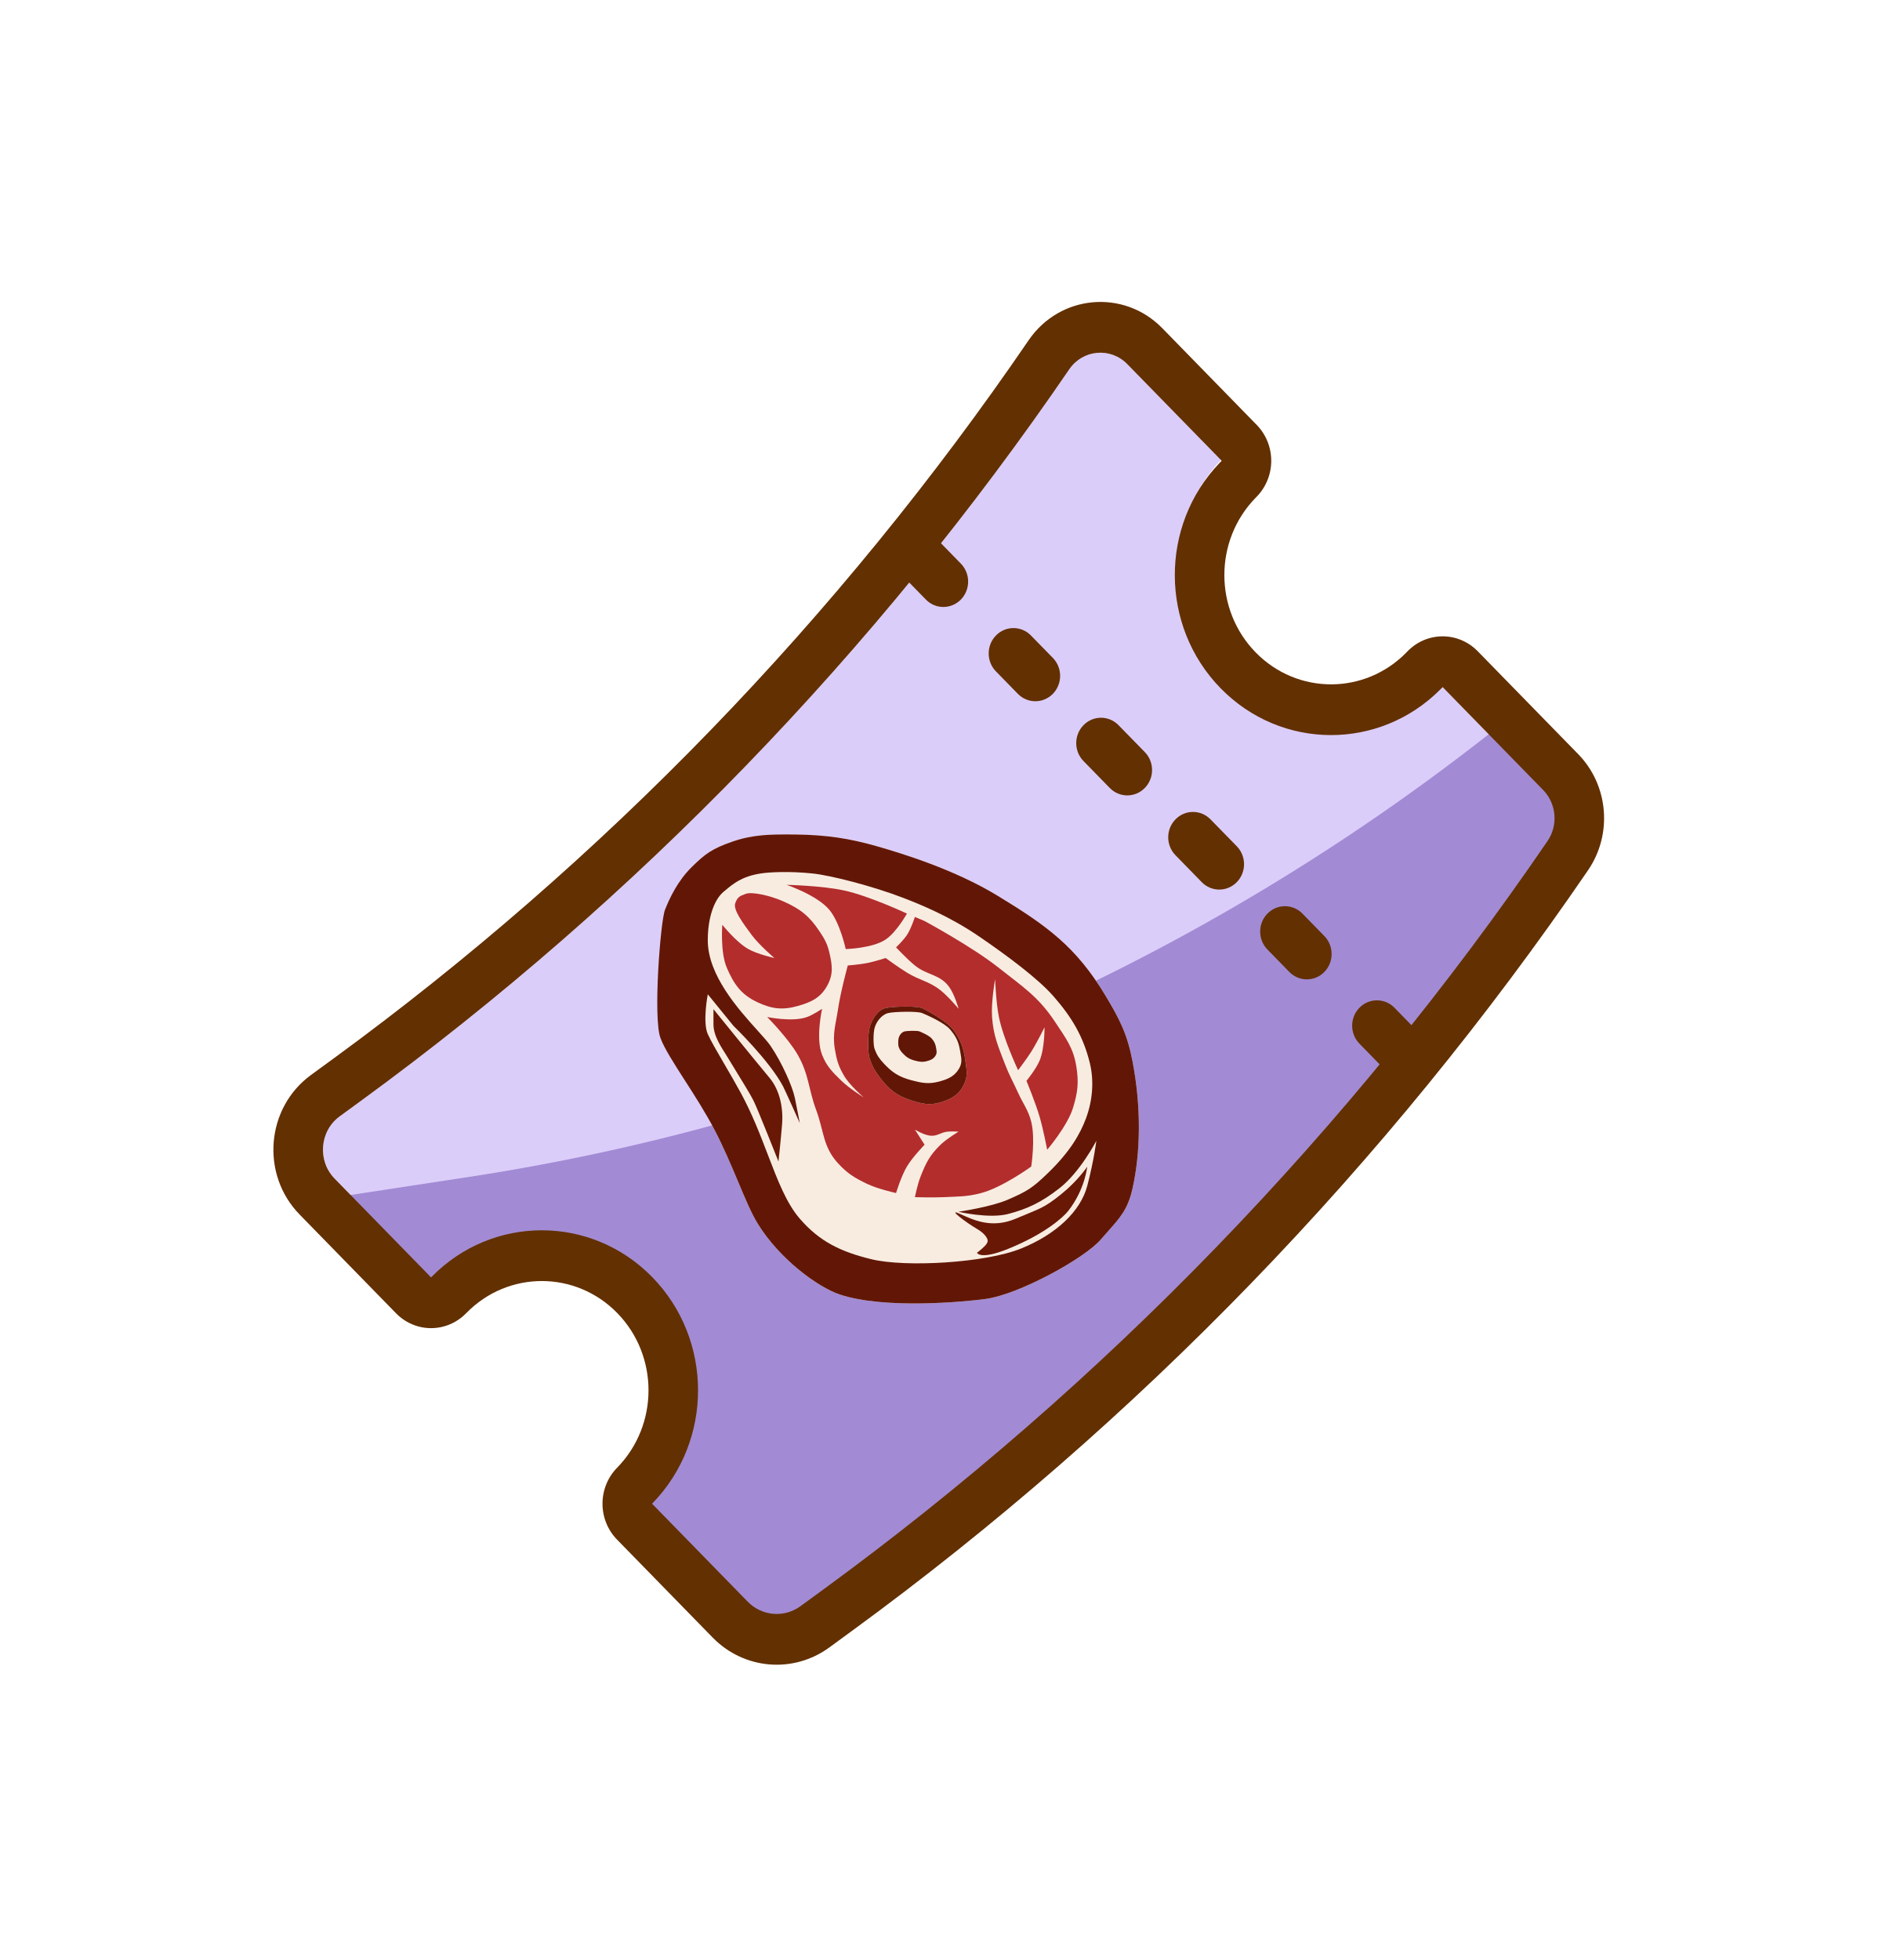
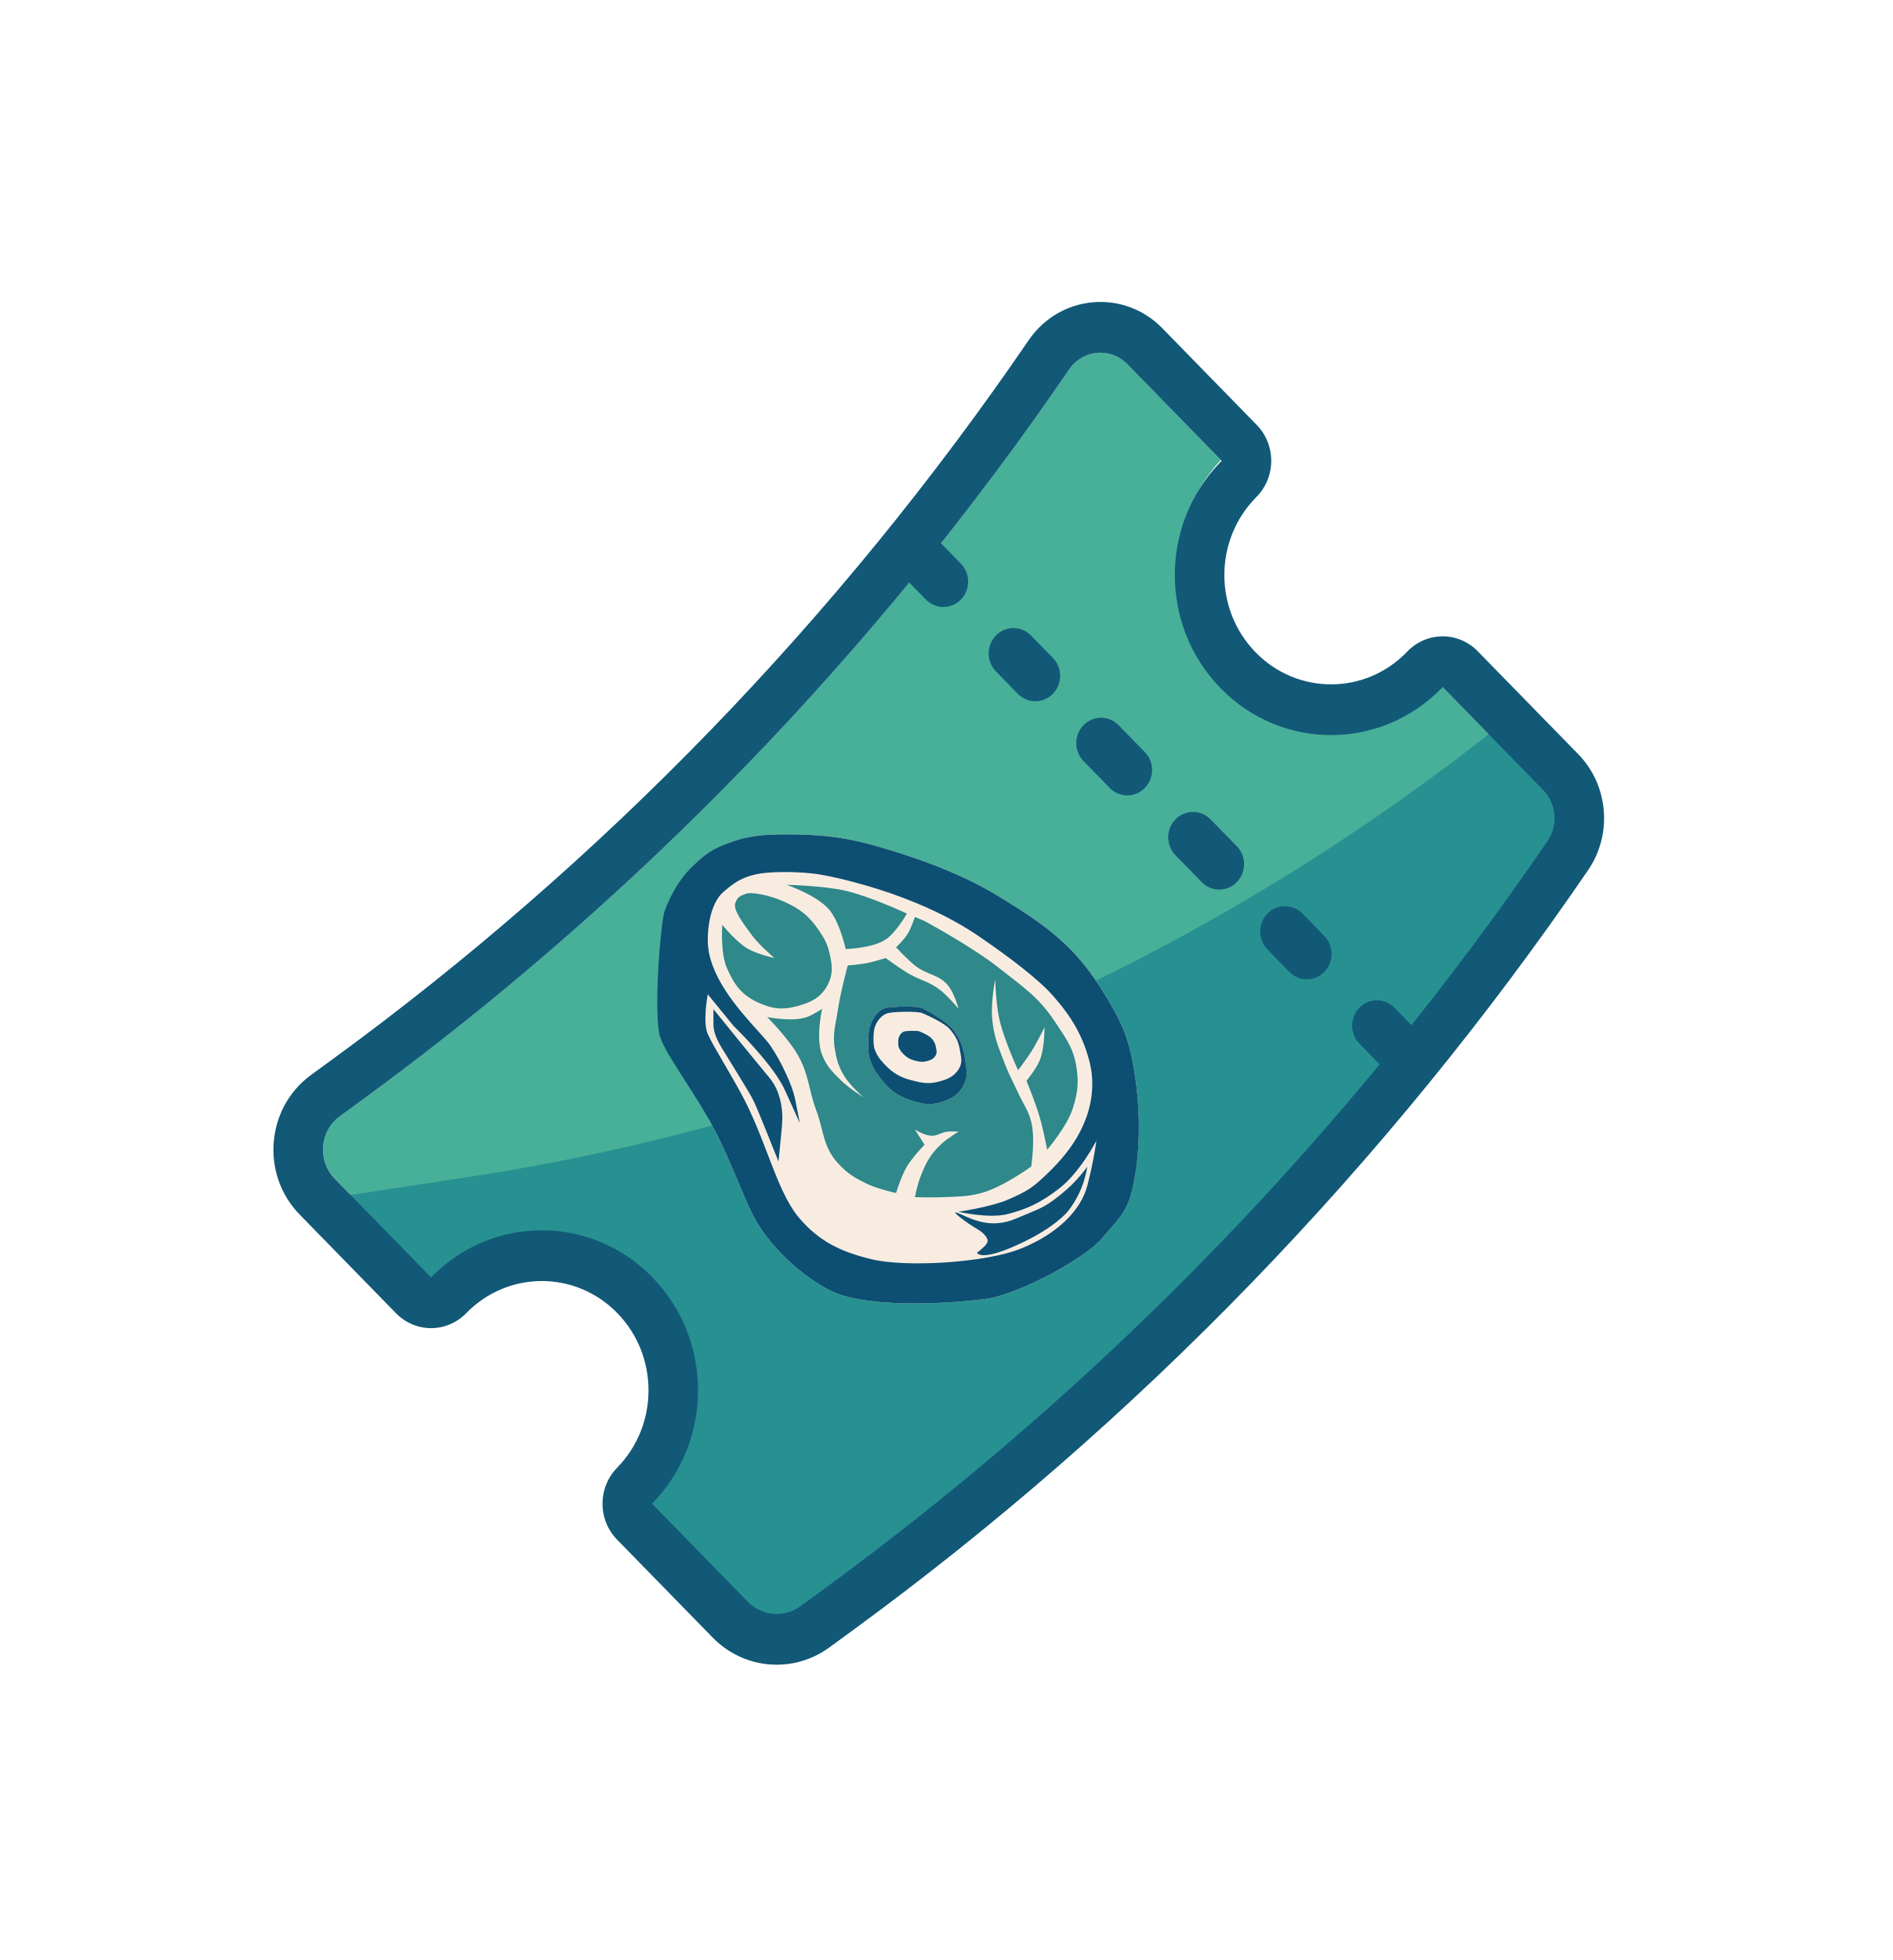
<svg xmlns="http://www.w3.org/2000/svg" width="85" height="88" viewBox="0 0 85 88" fill="none">
-   <path d="M69.296 35.465C69.897 36.079 69.979 37.046 69.493 37.758C60.591 50.781 49.583 62.151 36.944 71.381L35.946 72.11C35.214 72.644 34.212 72.559 33.577 71.908L29.083 67.307C31.736 64.495 31.707 60.014 28.996 57.238C26.285 54.462 21.908 54.433 19.162 57.148L15.029 52.917C14.243 52.112 14.351 50.777 15.256 50.116L16.255 49.387C28.588 40.38 39.33 29.284 48.016 16.576C48.625 15.686 49.871 15.575 50.621 16.343L54.827 20.65C52.185 23.463 52.217 27.937 54.925 30.709C57.632 33.481 62.002 33.514 64.749 30.808L69.296 35.465Z" fill="#DBCDF9" />
-   <path d="M71.288 36.74L55.224 57.567L34.447 73.671L30.451 69.55L29.01 67.761L30.451 65.625L30.957 63.489L30.678 61.211L29.844 59.075L28.454 57.367L26.785 56.228L24.977 55.658H22.752L20.388 56.512L18.997 57.794L15.66 53.665L21.089 52.836C37.928 50.264 53.839 43.302 67.293 32.619L71.288 36.74Z" fill="#A28BD4" />
-   <path fill-rule="evenodd" clip-rule="evenodd" d="M27.056 67.511C27.057 66.906 27.292 66.326 27.711 65.899L27.719 65.891C29.59 63.975 29.59 60.869 27.719 58.953C25.847 57.037 22.813 57.037 20.942 58.953L20.934 58.96C20.517 59.389 19.951 59.63 19.36 59.631C18.769 59.632 18.203 59.392 17.785 58.964L13.456 54.531C11.697 52.731 11.94 49.744 13.964 48.265L14.963 47.536L16.255 49.391L15.256 50.12C14.351 50.781 14.243 52.116 15.029 52.92L19.358 57.353L19.369 57.342C19.372 57.338 19.375 57.335 19.379 57.331C22.12 54.536 26.555 54.54 29.292 57.342C32.028 60.144 32.032 64.685 29.303 67.491C29.299 67.495 29.295 67.499 29.292 67.502L29.281 67.513L33.577 71.912C34.213 72.563 35.215 72.648 35.947 72.114L36.945 71.385C49.584 62.155 60.591 50.784 69.493 37.762C69.98 37.05 69.897 36.083 69.297 35.469L64.784 30.849C64.768 30.866 64.751 30.883 64.735 30.9C64.718 30.917 64.702 30.934 64.685 30.95C61.941 33.705 57.535 33.688 54.812 30.9C52.088 28.111 52.072 23.6 54.762 20.79C54.779 20.773 54.795 20.756 54.812 20.739C54.828 20.722 54.845 20.705 54.862 20.689L50.621 16.347C49.871 15.579 48.625 15.69 48.017 16.58C39.33 29.288 28.589 40.384 16.255 49.391L14.963 47.536C27.091 38.68 37.653 27.769 46.194 15.274C47.596 13.223 50.466 12.966 52.195 14.736L56.435 19.078C56.855 19.508 57.09 20.092 57.087 20.7C57.084 21.308 56.844 21.889 56.419 22.315C56.408 22.327 56.397 22.338 56.385 22.35C54.514 24.266 54.514 27.373 56.385 29.289C58.256 31.205 61.29 31.205 63.162 29.289C63.173 29.277 63.184 29.265 63.196 29.253C63.612 28.819 64.18 28.573 64.773 28.57C65.367 28.567 65.938 28.808 66.358 29.238L70.87 33.858C72.234 35.254 72.421 37.451 71.316 39.068C62.269 52.303 51.082 63.86 38.236 73.24L37.239 73.969C35.621 75.149 33.408 74.961 32.004 73.523L27.708 69.124C27.29 68.696 27.056 68.116 27.056 67.511Z" fill="#633001" />
-   <path fill-rule="evenodd" clip-rule="evenodd" d="M42.167 24.3L43.15 25.307C43.584 25.752 43.584 26.473 43.15 26.918C42.715 27.363 42.011 27.363 41.577 26.918L40.593 25.911C40.159 25.466 40.159 24.745 40.593 24.3C41.028 23.855 41.732 23.855 42.167 24.3Z" fill="#633001" />
-   <path fill-rule="evenodd" clip-rule="evenodd" d="M46.297 28.533L47.281 29.54C47.715 29.985 47.715 30.706 47.281 31.151C46.846 31.595 46.142 31.595 45.708 31.151L44.724 30.144C44.29 29.699 44.29 28.978 44.724 28.533C45.159 28.088 45.863 28.088 46.297 28.533Z" fill="#633001" />
-   <path fill-rule="evenodd" clip-rule="evenodd" d="M51.409 35.378C50.975 35.823 50.27 35.823 49.836 35.378L48.656 34.17C48.221 33.725 48.221 33.004 48.656 32.559C49.09 32.114 49.795 32.114 50.229 32.559L51.409 33.767C51.844 34.212 51.844 34.933 51.409 35.378Z" fill="#633001" />
-   <path fill-rule="evenodd" clip-rule="evenodd" d="M55.54 39.607C55.105 40.051 54.401 40.051 53.967 39.607L52.787 38.398C52.352 37.953 52.352 37.232 52.787 36.788C53.221 36.343 53.926 36.343 54.36 36.788L55.54 37.996C55.974 38.44 55.974 39.162 55.54 39.607Z" fill="#633001" />
-   <path fill-rule="evenodd" clip-rule="evenodd" d="M58.489 41.02L59.472 42.027C59.907 42.472 59.907 43.193 59.472 43.638C59.038 44.083 58.334 44.083 57.899 43.638L56.916 42.631C56.481 42.186 56.481 41.465 56.916 41.02C57.35 40.575 58.055 40.575 58.489 41.02Z" fill="#633001" />
-   <path fill-rule="evenodd" clip-rule="evenodd" d="M62.62 45.246L63.603 46.253C64.037 46.698 64.038 47.419 63.603 47.864C63.169 48.309 62.464 48.309 62.03 47.864L61.047 46.857C60.612 46.413 60.612 45.691 61.047 45.246C61.481 44.802 62.185 44.802 62.62 45.246Z" fill="#633001" />
-   <path d="M29.658 46.603L29.863 40.845C29.863 40.845 30.433 39.548 31.067 38.925C31.664 38.338 31.97 38.104 32.894 37.785C33.817 37.467 34.588 37.456 35.685 37.467C37.131 37.481 38.169 37.651 39.347 37.986C40.525 38.322 42.859 39.038 44.785 40.208C47.001 41.555 48.318 42.496 49.642 44.7C50.282 45.765 50.618 46.419 50.854 47.634C51.247 49.654 51.23 51.724 50.854 53.375C50.606 54.465 50.169 54.792 49.437 55.647C48.705 56.501 45.75 58.119 44.264 58.32C43.291 58.452 39.714 58.79 37.708 58.119C36.744 57.797 35.02 56.549 34.029 54.943C33.465 54.029 32.929 52.34 32.091 50.735C31.225 49.076 29.658 46.603 29.658 46.603Z" fill="#F8ECE1" />
-   <path d="M34.557 48.394C33.857 47.556 32.039 45.309 32.039 45.309V45.988C32.039 46.533 32.418 47.05 32.628 47.396C33.268 48.452 33.669 49.073 33.857 49.458C34.045 49.844 34.958 52.149 34.958 52.149C34.958 52.149 35.061 51.21 35.12 50.489C35.18 49.768 35.027 48.956 34.557 48.394Z" fill="#691806" />
-   <path d="M48.822 52.383C48.822 52.383 48.411 53.012 47.636 53.632C46.85 54.261 46.722 54.244 45.621 54.713C44.52 55.183 43.692 54.764 43.094 54.495C42.497 54.227 43.434 54.923 43.871 55.174C44.305 55.424 44.349 55.669 44.349 55.669C44.349 55.669 44.392 55.77 44.23 55.937C44.067 56.105 43.871 56.247 43.871 56.247C43.871 56.247 44.008 56.583 45.271 56.071C46.936 55.398 47.752 54.646 47.969 54.37C48.731 53.398 48.822 52.383 48.822 52.383Z" fill="#691806" />
-   <path fill-rule="evenodd" clip-rule="evenodd" d="M29.863 40.845C29.658 41.362 29.323 45.703 29.658 46.603C29.834 47.074 30.256 47.731 30.742 48.488C31.184 49.176 31.679 49.946 32.091 50.735C32.5 51.519 32.838 52.323 33.142 53.047C33.46 53.805 33.741 54.475 34.029 54.943C35.02 56.549 36.744 57.797 37.708 58.119C39.714 58.79 43.291 58.452 44.264 58.32C45.75 58.119 48.705 56.501 49.437 55.647C49.56 55.503 49.674 55.375 49.781 55.255C50.31 54.661 50.648 54.282 50.854 53.375C51.23 51.724 51.247 49.654 50.854 47.634C50.618 46.419 50.282 45.765 49.642 44.7C48.318 42.496 47.001 41.555 44.785 40.208C42.859 39.038 40.525 38.322 39.347 37.986C38.169 37.651 37.131 37.481 35.685 37.467C34.588 37.456 33.817 37.467 32.894 37.785C31.97 38.104 31.664 38.338 31.067 38.925C30.433 39.548 30.068 40.328 29.863 40.845ZM32.492 40.04C32.1 40.367 31.784 41.136 31.784 42.219C31.784 43.79 33.16 45.316 34.021 46.27C34.276 46.553 34.486 46.786 34.601 46.955C35.105 47.692 35.583 48.765 35.694 49.293C35.782 49.716 35.916 50.425 35.916 50.425C35.916 50.425 35.253 48.941 35.164 48.774C34.552 47.617 32.936 46.058 32.936 46.058L31.784 44.642C31.784 44.642 31.543 45.888 31.784 46.427C31.923 46.738 32.206 47.223 32.529 47.776C32.765 48.18 33.022 48.622 33.261 49.059C33.771 49.994 34.14 50.955 34.48 51.842C34.922 52.995 35.317 54.025 35.916 54.716C36.816 55.758 37.775 56.204 39.125 56.535C40.662 56.912 44.256 56.703 45.852 56.057C47.427 55.42 48.528 54.387 48.829 53.23C49.13 52.074 49.233 51.221 49.233 51.221C49.233 51.221 48.507 52.623 47.576 53.35C46.74 54.004 46.103 54.288 45.263 54.507C44.42 54.726 43.035 54.406 43.035 54.406C43.035 54.406 44.502 54.193 45.263 53.861C46.14 53.48 46.372 53.331 47.056 52.671C48.069 51.693 48.507 50.903 48.763 50.224C49.064 49.426 49.141 48.527 48.934 47.701C48.635 46.508 48.119 45.657 47.303 44.725C46.629 43.955 45.281 42.942 43.965 42.043C42.603 41.112 41.268 40.587 40.594 40.325C39.165 39.771 37.281 39.301 36.505 39.219C35.441 39.106 34.526 39.158 34.148 39.219C33.312 39.353 32.93 39.673 32.56 39.984C32.537 40.002 32.515 40.021 32.492 40.04Z" fill="#621706" />
-   <path d="M46.684 47.623C46.915 47.076 46.906 46.123 46.906 46.123C46.906 46.123 46.57 46.807 46.309 47.22C46.096 47.556 45.719 48.05 45.719 48.05C45.719 48.05 45.053 46.632 44.857 45.661C44.725 45.007 44.687 43.96 44.687 43.96C44.687 43.96 44.502 44.997 44.55 45.661C44.611 46.507 44.819 46.964 45.122 47.757C45.322 48.281 45.487 48.553 45.719 49.064C45.95 49.571 46.171 49.825 46.309 50.364C46.503 51.126 46.309 52.375 46.309 52.375C46.309 52.375 45.025 53.31 44.063 53.565C43.429 53.734 43.047 53.718 42.39 53.75C41.881 53.774 41.084 53.75 41.084 53.75C41.084 53.75 41.199 53.187 41.332 52.844C41.573 52.224 41.754 51.86 42.237 51.395C42.517 51.124 43.048 50.808 43.048 50.808C43.048 50.808 42.745 50.79 42.553 50.808C42.252 50.836 42.103 51.012 41.801 50.992C41.501 50.973 41.084 50.716 41.084 50.716L41.52 51.395C41.52 51.395 40.977 51.953 40.726 52.375C40.468 52.808 40.239 53.565 40.239 53.565C40.239 53.565 39.42 53.384 38.942 53.155C38.377 52.884 38.057 52.69 37.636 52.233C36.949 51.486 37.005 50.789 36.654 49.844C36.297 48.886 36.333 48.253 35.826 47.363C35.404 46.623 34.451 45.661 34.451 45.661C34.451 45.661 35.588 45.902 36.244 45.661C36.526 45.558 36.918 45.293 36.918 45.293C36.918 45.293 36.617 46.611 36.918 47.363C37.126 47.88 37.374 48.123 37.771 48.511L37.789 48.528C38.137 48.867 38.788 49.274 38.788 49.274C38.788 49.274 38.16 48.737 37.9 48.293C37.651 47.868 37.571 47.587 37.49 47.103C37.374 46.403 37.532 45.995 37.636 45.293C37.749 44.523 38.071 43.348 38.071 43.348C38.071 43.348 38.606 43.306 38.942 43.239C39.27 43.174 39.77 43.013 39.77 43.013C39.77 43.013 40.341 43.429 40.726 43.667C41.292 44.017 41.715 44.05 42.237 44.463C42.593 44.745 43.048 45.293 43.048 45.293C43.048 45.293 42.867 44.637 42.612 44.295C42.196 43.736 41.628 43.79 41.084 43.348C40.728 43.059 40.239 42.535 40.239 42.535C40.239 42.535 40.568 42.221 40.726 41.982C40.917 41.692 41.084 41.169 41.084 41.169L41.52 41.353C41.52 41.353 43.652 42.502 44.857 43.457C45.933 44.309 46.633 44.749 47.384 45.888C47.867 46.62 48.209 47.053 48.34 47.916C48.448 48.621 48.395 49.052 48.187 49.735C47.935 50.559 47.026 51.621 47.026 51.621C47.026 51.621 46.851 50.708 46.684 50.137C46.496 49.495 46.095 48.528 46.095 48.528C46.095 48.528 46.52 48.01 46.684 47.623Z" fill="#B32D2D" />
-   <path d="M37.244 40.85C36.69 40.188 35.323 39.727 35.323 39.727C35.323 39.727 36.913 39.763 37.901 39.979C39.051 40.23 40.727 41.018 40.727 41.018C40.727 41.018 40.262 41.854 39.77 42.183C39.175 42.581 37.978 42.611 37.978 42.611C37.978 42.611 37.724 41.425 37.244 40.85Z" fill="#B32D2D" />
-   <path d="M33.605 42.611C33.059 42.303 32.436 41.521 32.436 41.521C32.436 41.521 32.337 42.758 32.641 43.457C32.96 44.193 33.279 44.654 34.015 44.999C34.656 45.3 35.143 45.36 35.825 45.167C36.432 44.995 36.848 44.799 37.148 44.253C37.431 43.74 37.376 43.33 37.242 42.761C37.147 42.358 37.021 42.144 36.789 41.797C36.337 41.119 35.921 40.797 35.167 40.465C34.559 40.197 33.759 40.032 33.494 40.13L33.482 40.134C33.226 40.228 33.117 40.268 33.016 40.557C32.916 40.845 33.366 41.453 33.737 41.953L33.759 41.982C34.095 42.435 34.775 43.013 34.775 43.013C34.775 43.013 34.025 42.847 33.605 42.611Z" fill="#B32D2D" />
-   <path d="M43.345 47.584C43.271 47.043 43.155 46.727 42.841 46.277C42.551 45.861 41.68 45.395 41.432 45.271C41.185 45.147 39.998 45.187 39.725 45.271C39.374 45.379 39.124 45.824 39.042 46.176C38.974 46.47 38.963 47.224 39.042 47.484C39.159 47.865 39.276 48.071 39.52 48.389C39.928 48.919 40.268 49.198 40.912 49.403C41.414 49.563 41.758 49.644 42.26 49.487C42.751 49.333 43.076 49.141 43.293 48.682C43.478 48.293 43.403 48.01 43.345 47.584Z" fill="#F8ECE1" />
-   <path fill-rule="evenodd" clip-rule="evenodd" d="M42.841 46.277C43.155 46.727 43.271 47.043 43.345 47.584C43.352 47.636 43.359 47.686 43.366 47.734C43.417 48.08 43.456 48.34 43.293 48.682C43.076 49.141 42.751 49.333 42.26 49.487C41.758 49.644 41.414 49.563 40.912 49.403C40.268 49.198 39.928 48.919 39.52 48.389C39.276 48.071 39.159 47.865 39.042 47.484C38.963 47.224 38.974 46.47 39.042 46.176C39.124 45.824 39.374 45.379 39.725 45.271C39.998 45.187 41.185 45.147 41.432 45.271C41.68 45.395 42.551 45.861 42.841 46.277ZM42.664 46.22C42.944 46.549 43.047 46.78 43.113 47.176C43.119 47.214 43.126 47.25 43.132 47.285C43.177 47.538 43.212 47.728 43.067 47.978C42.873 48.313 42.584 48.454 42.146 48.566C41.698 48.682 41.391 48.622 40.944 48.505C40.37 48.355 40.067 48.151 39.703 47.764C39.485 47.532 39.381 47.381 39.277 47.102C39.206 46.912 39.216 46.361 39.277 46.146C39.35 45.889 39.572 45.563 39.886 45.484C40.129 45.423 41.187 45.393 41.408 45.484C41.629 45.575 42.405 45.916 42.664 46.22Z" fill="#621706" />
-   <path d="M42.035 47.042C42.006 46.87 41.961 46.769 41.839 46.626C41.725 46.494 41.386 46.346 41.29 46.307C41.193 46.267 40.73 46.28 40.624 46.307C40.487 46.341 40.39 46.483 40.358 46.594C40.331 46.688 40.327 46.927 40.358 47.01C40.403 47.131 40.449 47.196 40.544 47.297C40.703 47.466 40.836 47.554 41.087 47.62C41.282 47.67 41.416 47.696 41.612 47.646C41.804 47.597 41.93 47.536 42.015 47.391C42.087 47.267 42.058 47.177 42.035 47.042Z" fill="#621706" />
+   <path d="M69.297 35.465C69.897 36.079 69.98 37.046 69.493 37.758C60.592 50.781 49.584 62.151 36.945 71.381L35.947 72.11C35.215 72.644 34.213 72.559 33.577 71.908L29.084 67.307C31.736 64.495 31.707 60.014 28.997 57.238C26.286 54.462 21.909 54.433 19.162 57.148L15.029 52.917C14.243 52.112 14.352 50.777 15.257 50.116L16.256 49.387C28.589 40.38 39.33 29.284 48.017 16.576C48.626 15.686 49.871 15.575 50.622 16.343L54.828 20.65C52.186 23.463 52.218 27.937 54.925 30.709C57.633 33.481 62.002 33.514 64.749 30.808L69.297 35.465Z" fill="#48AF99" />
+   <path d="M71.289 36.74L55.225 57.567L34.448 73.671L30.452 69.55L29.01 67.761L30.452 65.625L30.957 63.489L30.679 61.211L29.845 59.075L28.454 57.367L26.785 56.228L24.978 55.658H22.753L20.389 56.512L18.998 57.794L15.661 53.665L21.09 52.836C37.929 50.264 53.839 43.302 67.293 32.619L71.289 36.74Z" fill="#279191" />
+   <path fill-rule="evenodd" clip-rule="evenodd" d="M27.057 67.511C27.057 66.906 27.293 66.326 27.712 65.899L27.719 65.891C29.59 63.975 29.59 60.869 27.719 58.953C25.848 57.037 22.814 57.037 20.942 58.953L20.935 58.96C20.518 59.389 19.952 59.63 19.361 59.631C18.77 59.632 18.203 59.392 17.785 58.964L13.456 54.531C11.698 52.731 11.94 49.744 13.965 48.265L14.964 47.536L16.256 49.391L15.257 50.12C14.352 50.781 14.243 52.116 15.03 52.92L19.358 57.353L19.369 57.342C19.372 57.338 19.376 57.335 19.379 57.331C22.12 54.536 26.555 54.54 29.292 57.342C32.029 60.144 32.032 64.685 29.303 67.491C29.3 67.495 29.296 67.499 29.292 67.502L29.282 67.513L33.577 71.912C34.213 72.563 35.215 72.648 35.947 72.114L36.945 71.385C49.584 62.155 60.592 50.784 69.493 37.762C69.98 37.05 69.897 36.083 69.297 35.469L64.785 30.849C64.769 30.866 64.752 30.883 64.736 30.9C64.719 30.917 64.702 30.934 64.685 30.95C61.941 33.705 57.536 33.688 54.812 30.9C52.089 28.111 52.072 23.6 54.763 20.79C54.779 20.773 54.796 20.756 54.812 20.739C54.829 20.722 54.846 20.705 54.862 20.689L50.622 16.347C49.871 15.579 48.626 15.69 48.017 16.58C39.331 29.288 28.589 40.384 16.256 49.391L14.964 47.536C27.091 38.68 37.653 27.769 46.194 15.274C47.596 13.223 50.467 12.966 52.195 14.736L56.435 19.078C56.855 19.508 57.09 20.092 57.087 20.7C57.084 21.308 56.844 21.889 56.42 22.315C56.408 22.327 56.397 22.338 56.386 22.35C54.514 24.266 54.514 27.373 56.386 29.289C58.257 31.205 61.291 31.205 63.162 29.289C63.174 29.277 63.185 29.265 63.196 29.253C63.612 28.819 64.18 28.573 64.774 28.57C65.368 28.567 65.938 28.808 66.358 29.238L70.871 33.858C72.234 35.254 72.422 37.451 71.316 39.068C62.269 52.303 51.082 63.86 38.237 73.24L37.239 73.969C35.622 75.149 33.408 74.961 32.004 73.523L27.708 69.124C27.291 68.696 27.056 68.116 27.057 67.511Z" fill="#125978" />
+   <path fill-rule="evenodd" clip-rule="evenodd" d="M42.167 24.3L43.15 25.307C43.584 25.752 43.584 26.473 43.15 26.918C42.715 27.363 42.011 27.363 41.577 26.918L40.593 25.911C40.159 25.466 40.159 24.745 40.593 24.3C41.028 23.855 41.732 23.855 42.167 24.3Z" fill="#125978" />
+   <path fill-rule="evenodd" clip-rule="evenodd" d="M46.297 28.533L47.28 29.54C47.715 29.985 47.715 30.706 47.28 31.151C46.846 31.595 46.141 31.595 45.707 31.151L44.724 30.144C44.289 29.699 44.289 28.978 44.724 28.533C45.158 28.088 45.862 28.088 46.297 28.533Z" fill="#125978" />
+   <path fill-rule="evenodd" clip-rule="evenodd" d="M51.41 35.378C50.975 35.823 50.271 35.823 49.837 35.378L48.657 34.17C48.222 33.725 48.222 33.004 48.657 32.559C49.091 32.114 49.795 32.114 50.23 32.559L51.41 33.767C51.844 34.212 51.844 34.933 51.41 35.378Z" fill="#125978" />
+   <path fill-rule="evenodd" clip-rule="evenodd" d="M55.54 39.606C55.105 40.051 54.401 40.051 53.967 39.606L52.787 38.398C52.352 37.953 52.352 37.232 52.787 36.787C53.221 36.342 53.925 36.342 54.36 36.787L55.54 37.995C55.974 38.44 55.974 39.161 55.54 39.606Z" fill="#125978" />
+   <path fill-rule="evenodd" clip-rule="evenodd" d="M58.49 41.02L59.473 42.026C59.907 42.471 59.907 43.193 59.473 43.637C59.039 44.082 58.334 44.082 57.9 43.637L56.916 42.631C56.482 42.186 56.482 41.465 56.916 41.02C57.351 40.575 58.055 40.575 58.49 41.02Z" fill="#125978" />
+   <path fill-rule="evenodd" clip-rule="evenodd" d="M62.62 45.246L63.603 46.253C64.037 46.698 64.037 47.419 63.603 47.864C63.168 48.309 62.464 48.309 62.03 47.864L61.046 46.857C60.612 46.412 60.612 45.691 61.046 45.246C61.481 44.801 62.185 44.801 62.62 45.246Z" fill="#125978" />
+   <path d="M29.659 46.603L29.863 40.845C29.863 40.845 30.433 39.548 31.067 38.925C31.665 38.338 31.97 38.104 32.894 37.785C33.818 37.467 34.588 37.456 35.685 37.467C37.131 37.481 38.169 37.651 39.347 37.986C40.526 38.322 42.86 39.038 44.785 40.208C47.002 41.555 48.319 42.496 49.642 44.7C50.282 45.765 50.619 46.419 50.855 47.634C51.247 49.654 51.23 51.724 50.855 53.375C50.607 54.465 50.17 54.792 49.438 55.647C48.706 56.501 45.75 58.119 44.264 58.32C43.291 58.452 39.715 58.79 37.708 58.119C36.744 57.797 35.02 56.549 34.029 54.943C33.466 54.029 32.929 52.34 32.091 50.735C31.226 49.076 29.659 46.603 29.659 46.603Z" fill="#F8ECE1" />
+   <path d="M34.556 48.394C33.856 47.556 32.038 45.31 32.038 45.31V45.989C32.038 46.533 32.417 47.051 32.627 47.397C33.267 48.453 33.669 49.073 33.856 49.459C34.044 49.844 34.958 52.149 34.958 52.149C34.958 52.149 35.06 51.21 35.12 50.489C35.179 49.769 35.026 48.956 34.556 48.394Z" fill="#0D5074" />
+   <path d="M48.821 52.383C48.821 52.383 48.409 53.012 47.634 53.632C46.849 54.261 46.721 54.244 45.62 54.713C44.518 55.183 43.69 54.764 43.093 54.495C42.495 54.227 43.433 54.923 43.87 55.174C44.304 55.424 44.348 55.669 44.348 55.669C44.348 55.669 44.39 55.77 44.228 55.937C44.066 56.105 43.87 56.247 43.87 56.247C43.87 56.247 44.006 56.583 45.27 56.071C46.935 55.398 47.75 54.646 47.967 54.37C48.729 53.398 48.821 52.383 48.821 52.383Z" fill="#0D5074" />
+   <path fill-rule="evenodd" clip-rule="evenodd" d="M29.863 40.845C29.659 41.362 29.323 45.703 29.659 46.603C29.834 47.074 30.256 47.731 30.743 48.488C31.185 49.176 31.679 49.946 32.091 50.735C32.501 51.519 32.838 52.323 33.142 53.047C33.46 53.805 33.741 54.475 34.029 54.943C35.02 56.549 36.744 57.797 37.708 58.119C39.715 58.79 43.291 58.452 44.264 58.32C45.75 58.119 48.706 56.501 49.438 55.647C49.56 55.503 49.675 55.375 49.781 55.255C50.311 54.661 50.648 54.282 50.855 53.375C51.23 51.724 51.247 49.654 50.855 47.634C50.619 46.419 50.282 45.765 49.642 44.7C48.319 42.496 47.002 41.555 44.785 40.208C42.86 39.038 40.526 38.322 39.347 37.986C38.169 37.651 37.131 37.481 35.685 37.467C34.588 37.456 33.818 37.467 32.894 37.785C31.97 38.104 31.665 38.338 31.067 38.925C30.433 39.548 30.068 40.328 29.863 40.845ZM32.493 40.04C32.1 40.367 31.784 41.136 31.784 42.219C31.784 43.79 33.16 45.316 34.021 46.27C34.276 46.553 34.486 46.786 34.601 46.955C35.105 47.692 35.583 48.765 35.694 49.293C35.783 49.716 35.916 50.425 35.916 50.425C35.916 50.425 35.253 48.941 35.164 48.774C34.552 47.617 32.937 46.058 32.937 46.058L31.784 44.642C31.784 44.642 31.543 45.888 31.784 46.427C31.923 46.738 32.206 47.223 32.529 47.776C32.765 48.18 33.023 48.622 33.261 49.059C33.772 49.994 34.14 50.955 34.48 51.842C34.923 52.995 35.318 54.025 35.916 54.716C36.817 55.758 37.775 56.204 39.126 56.535C40.662 56.912 44.256 56.703 45.852 56.057C47.428 55.42 48.529 54.387 48.829 53.23C49.13 52.074 49.233 51.221 49.233 51.221C49.233 51.221 48.507 52.623 47.577 53.35C46.74 54.004 46.103 54.288 45.263 54.507C44.421 54.726 43.035 54.406 43.035 54.406C43.035 54.406 44.502 54.193 45.263 53.861C46.14 53.48 46.372 53.331 47.056 52.671C48.069 51.693 48.507 50.903 48.763 50.224C49.064 49.426 49.141 48.527 48.934 47.701C48.635 46.508 48.119 45.657 47.303 44.725C46.629 43.955 45.281 42.942 43.966 42.043C42.603 41.112 41.268 40.587 40.594 40.325C39.166 39.771 37.282 39.301 36.505 39.219C35.441 39.106 34.526 39.158 34.149 39.219C33.312 39.353 32.93 39.673 32.56 39.984C32.538 40.002 32.515 40.021 32.493 40.04Z" fill="#0D4E73" />
+   <path d="M46.684 47.623C46.915 47.076 46.906 46.123 46.906 46.123C46.906 46.123 46.569 46.807 46.308 47.22C46.096 47.556 45.719 48.05 45.719 48.05C45.719 48.05 45.053 46.632 44.857 45.661C44.725 45.007 44.686 43.96 44.686 43.96C44.686 43.96 44.501 44.997 44.55 45.661C44.611 46.507 44.819 46.964 45.121 47.757C45.321 48.281 45.486 48.553 45.719 49.064C45.95 49.571 46.17 49.825 46.308 50.364C46.503 51.126 46.308 52.375 46.308 52.375C46.308 52.375 45.025 53.31 44.063 53.565C43.428 53.734 43.047 53.718 42.39 53.75C41.88 53.774 41.084 53.75 41.084 53.75C41.084 53.75 41.199 53.187 41.331 52.844C41.572 52.224 41.754 51.86 42.236 51.395C42.517 51.124 43.047 50.808 43.047 50.808C43.047 50.808 42.745 50.79 42.552 50.808C42.251 50.836 42.103 51.012 41.801 50.992C41.501 50.973 41.084 50.716 41.084 50.716L41.519 51.395C41.519 51.395 40.976 51.953 40.725 52.375C40.468 52.808 40.239 53.565 40.239 53.565C40.239 53.565 39.419 53.384 38.941 53.155C38.377 52.884 38.056 52.69 37.635 52.233C36.948 51.486 37.005 50.789 36.653 49.844C36.297 48.886 36.332 48.253 35.825 47.363C35.404 46.623 34.451 45.661 34.451 45.661C34.451 45.661 35.588 45.902 36.243 45.661C36.526 45.558 36.918 45.293 36.918 45.293C36.918 45.293 36.617 46.611 36.918 47.363C37.125 47.88 37.374 48.123 37.771 48.511L37.789 48.528C38.136 48.867 38.787 49.274 38.787 49.274C38.787 49.274 38.16 48.737 37.9 48.293C37.651 47.868 37.57 47.587 37.49 47.103C37.374 46.403 37.531 45.995 37.635 45.293C37.749 44.523 38.07 43.348 38.07 43.348C38.07 43.348 38.605 43.306 38.941 43.239C39.27 43.174 39.769 43.013 39.769 43.013C39.769 43.013 40.34 43.429 40.725 43.667C41.292 44.017 41.715 44.05 42.236 44.463C42.592 44.745 43.047 45.293 43.047 45.293C43.047 45.293 42.867 44.637 42.612 44.295C42.195 43.736 41.627 43.79 41.084 43.348C40.728 43.059 40.239 42.535 40.239 42.535C40.239 42.535 40.567 42.221 40.725 41.982C40.917 41.692 41.084 41.169 41.084 41.169L41.519 41.353C41.519 41.353 43.651 42.502 44.857 43.457C45.932 44.309 46.633 44.749 47.384 45.888C47.867 46.62 48.208 47.053 48.34 47.916C48.447 48.621 48.395 49.052 48.186 49.735C47.934 50.559 47.025 51.621 47.025 51.621C47.025 51.621 46.851 50.708 46.684 50.137C46.496 49.495 46.095 48.528 46.095 48.528C46.095 48.528 46.52 48.01 46.684 47.623Z" fill="#2F888A" />
+   <path d="M37.242 40.85C36.688 40.188 35.322 39.727 35.322 39.727C35.322 39.727 36.912 39.763 37.9 39.978C39.05 40.23 40.725 41.018 40.725 41.018C40.725 41.018 40.261 41.854 39.769 42.183C39.173 42.581 37.976 42.61 37.976 42.61C37.976 42.61 37.722 41.424 37.242 40.85Z" fill="#2F888A" />
+   <path d="M33.606 42.61C33.059 42.303 32.436 41.521 32.436 41.521C32.436 41.521 32.338 42.758 32.641 43.457C32.961 44.193 33.28 44.654 34.016 44.999C34.656 45.299 35.143 45.36 35.825 45.167C36.432 44.995 36.848 44.799 37.148 44.253C37.431 43.739 37.377 43.33 37.242 42.761C37.147 42.357 37.021 42.144 36.79 41.797C36.337 41.119 35.921 40.797 35.168 40.465C34.56 40.196 33.759 40.032 33.495 40.129L33.482 40.134C33.227 40.228 33.118 40.268 33.017 40.557C32.916 40.844 33.367 41.452 33.738 41.952L33.759 41.982C34.095 42.435 34.775 43.013 34.775 43.013C34.775 43.013 34.026 42.846 33.606 42.61Z" fill="#2F888A" />
+   <path d="M43.343 47.584C43.269 47.043 43.154 46.727 42.84 46.276C42.549 45.861 41.678 45.395 41.431 45.271C41.183 45.146 39.997 45.187 39.724 45.271C39.373 45.379 39.123 45.824 39.041 46.176C38.972 46.469 38.961 47.224 39.041 47.483C39.157 47.865 39.274 48.071 39.519 48.389C39.927 48.919 40.267 49.197 40.91 49.403C41.412 49.563 41.756 49.644 42.259 49.487C42.75 49.333 43.075 49.14 43.292 48.682C43.476 48.293 43.401 48.01 43.343 47.584Z" fill="#F8ECE1" />
+   <path fill-rule="evenodd" clip-rule="evenodd" d="M42.84 46.276C43.154 46.727 43.269 47.043 43.343 47.584C43.35 47.636 43.358 47.685 43.365 47.733C43.416 48.08 43.454 48.34 43.292 48.682C43.075 49.14 42.75 49.333 42.259 49.487C41.756 49.644 41.412 49.563 40.91 49.403C40.267 49.197 39.927 48.919 39.519 48.389C39.274 48.071 39.157 47.865 39.041 47.483C38.961 47.224 38.972 46.469 39.041 46.176C39.123 45.824 39.373 45.379 39.724 45.271C39.997 45.187 41.183 45.146 41.431 45.271C41.678 45.395 42.549 45.861 42.84 46.276ZM42.662 46.219C42.942 46.549 43.045 46.78 43.111 47.175C43.117 47.213 43.124 47.249 43.13 47.285C43.176 47.538 43.21 47.728 43.066 47.978C42.872 48.313 42.582 48.454 42.145 48.566C41.696 48.681 41.39 48.622 40.942 48.505C40.368 48.355 40.065 48.151 39.702 47.764C39.483 47.531 39.379 47.381 39.275 47.102C39.205 46.912 39.214 46.36 39.275 46.146C39.348 45.889 39.571 45.563 39.884 45.484C40.128 45.423 41.186 45.393 41.406 45.484C41.627 45.575 42.403 45.915 42.662 46.219Z" fill="#0D4E73" />
+   <path d="M42.035 47.042C42.006 46.87 41.961 46.769 41.838 46.626C41.725 46.494 41.386 46.346 41.289 46.307C41.193 46.267 40.73 46.28 40.623 46.307C40.487 46.341 40.389 46.483 40.357 46.594C40.331 46.688 40.326 46.927 40.357 47.01C40.403 47.131 40.448 47.196 40.544 47.297C40.703 47.466 40.835 47.554 41.086 47.62C41.282 47.67 41.416 47.696 41.612 47.646C41.803 47.597 41.93 47.536 42.014 47.391C42.087 47.267 42.057 47.177 42.035 47.042Z" fill="#0D4E73" />
</svg>
